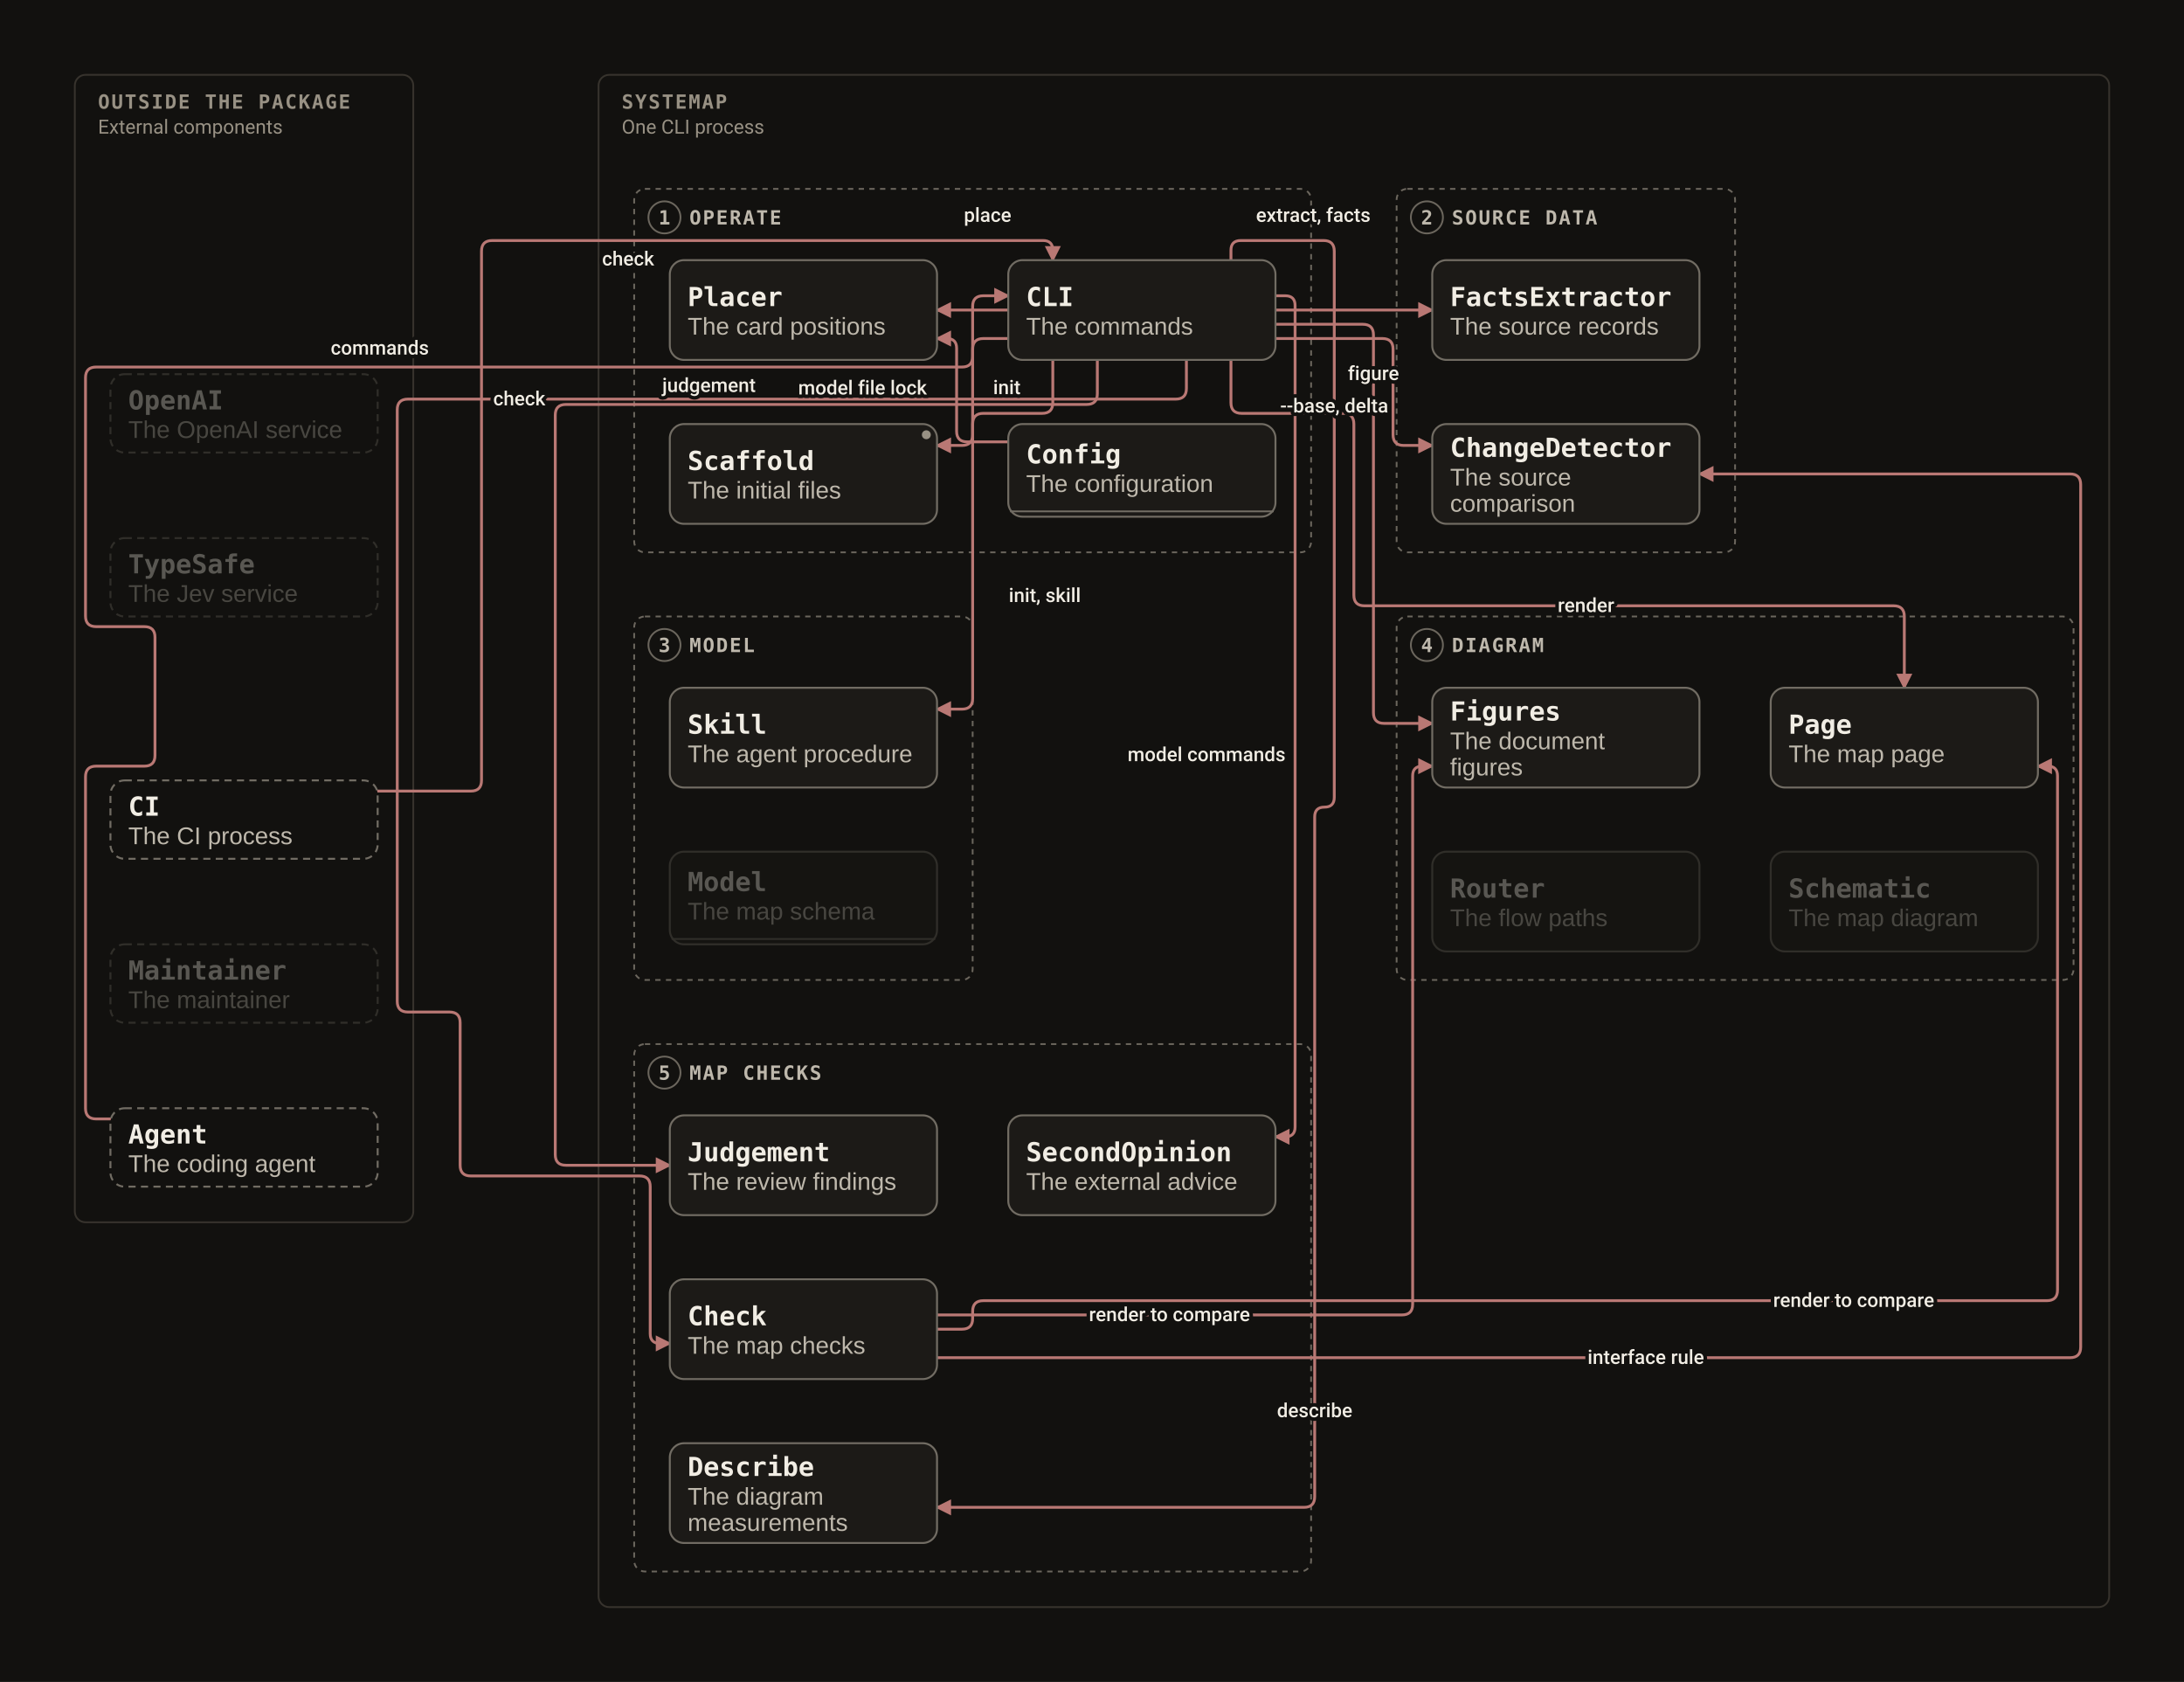
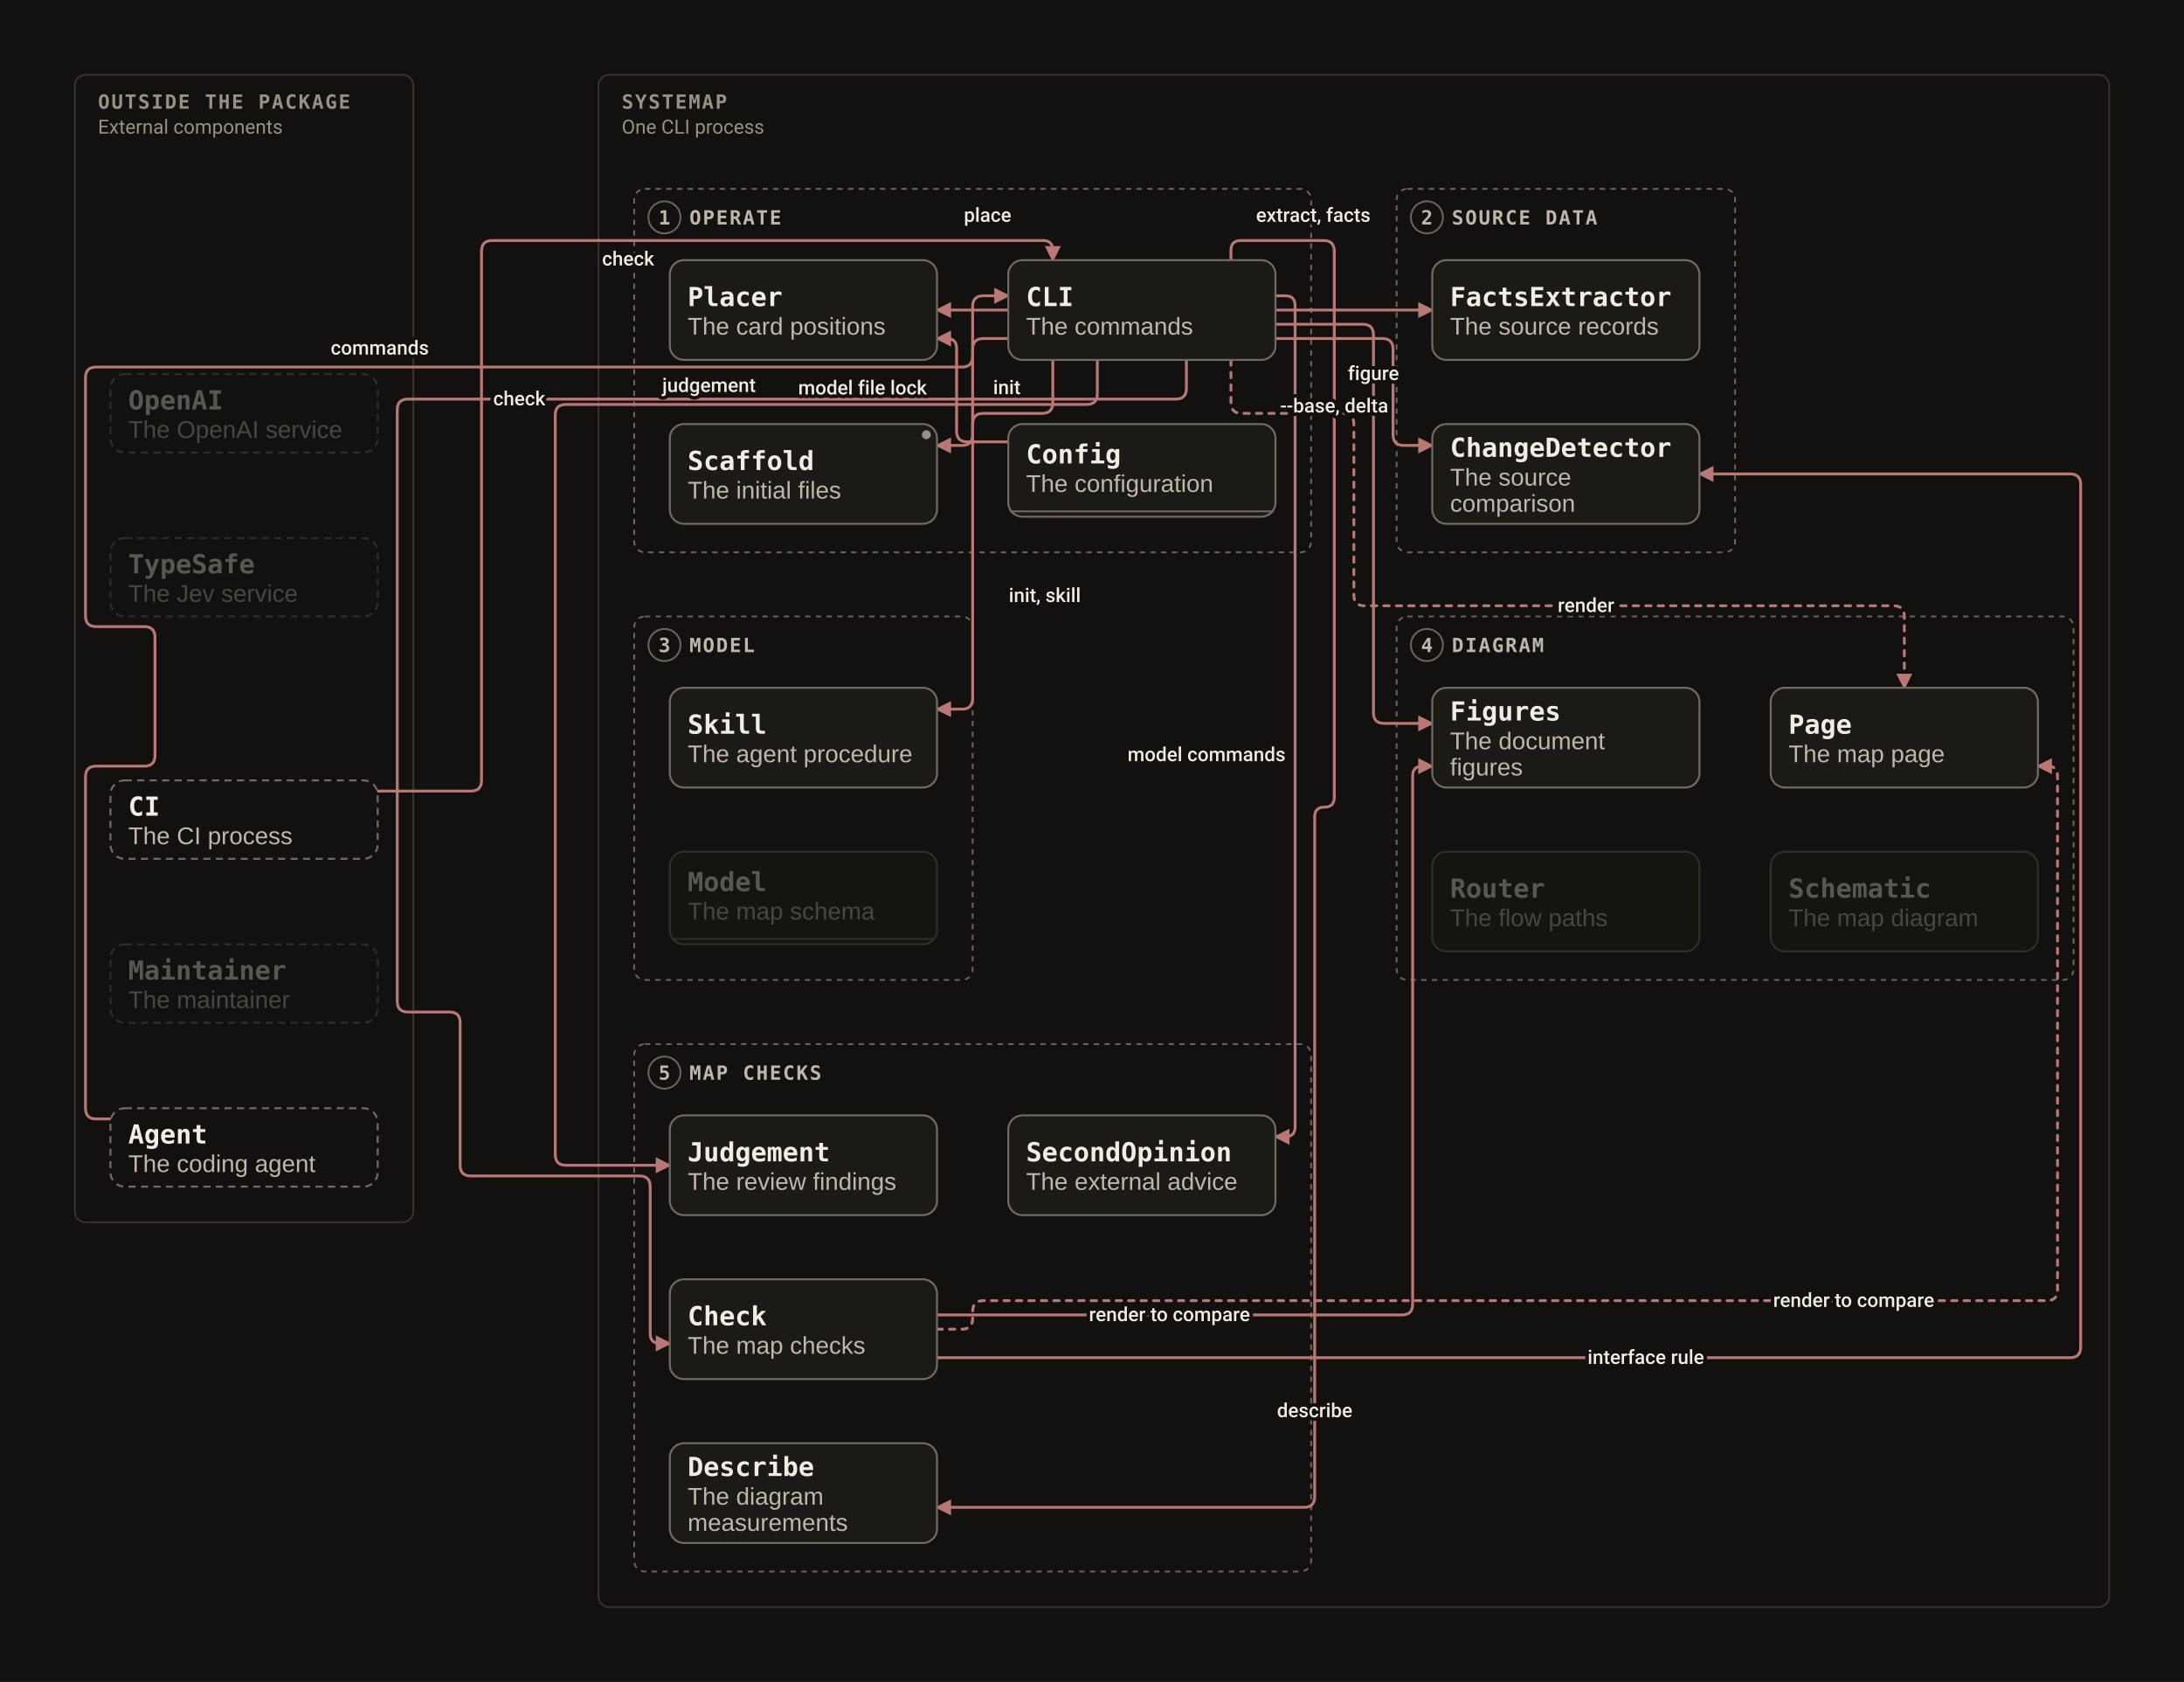
<svg xmlns="http://www.w3.org/2000/svg" id="lessonmap" class="scene" viewBox="-26 -26 1226 944" data-fit="-8.45 16 1166.5 860" data-grow="1.236" data-read="0.814" preserveAspectRatio="xMidYMid meet" tabindex="0" role="application" aria-label="Control flow: Which components cause other components to act? All component cards and only the flows of the Control flow layer. Each flow label gives its artifact.">
  <rect x="-26" y="-26" width="1226" height="944" fill="#12110F" />
  <defs>
    <marker id="lessonmap-m-l-structure" viewBox="0 0 8 8" refX="7" refY="4" markerUnits="userSpaceOnUse" markerWidth="9" markerHeight="9" orient="auto-start-reverse">
      <path d="M0,0 L8,4 L0,8 z" fill="#716C63" />
    </marker>
    <marker id="lessonmap-m-l-system" viewBox="0 0 8 8" refX="7" refY="4" markerUnits="userSpaceOnUse" markerWidth="9" markerHeight="9" orient="auto-start-reverse">
      <path d="M0,0 L8,4 L0,8 z" fill="#716C63" />
    </marker>
    <marker id="lessonmap-m-l-data" viewBox="0 0 8 8" refX="7" refY="4" markerUnits="userSpaceOnUse" markerWidth="9" markerHeight="9" orient="auto-start-reverse">
      <path d="M0,0 L8,4 L0,8 z" fill="#2CB59A" />
    </marker>
    <marker id="lessonmap-m-l-control" viewBox="0 0 8 8" refX="7" refY="4" markerUnits="userSpaceOnUse" markerWidth="9" markerHeight="9" orient="auto-start-reverse">
      <path d="M0,0 L8,4 L0,8 z" fill="#B97874" />
    </marker>
    <marker id="lessonmap-m-l-judge" viewBox="0 0 8 8" refX="7" refY="4" markerUnits="userSpaceOnUse" markerWidth="9" markerHeight="9" orient="auto-start-reverse">
      <path d="M0,0 L8,4 L0,8 z" fill="#8A8B22" />
    </marker>
    <marker id="lessonmap-m-change" viewBox="0 0 8 8" refX="7" refY="4" markerUnits="userSpaceOnUse" markerWidth="9" markerHeight="9" orient="auto-start-reverse">
      <path d="M0,0 L8,4 L0,8 z" fill="#D4675B" />
    </marker>
    <marker id="lessonmap-m-reach" viewBox="0 0 8 8" refX="7" refY="4" markerUnits="userSpaceOnUse" markerWidth="9" markerHeight="9" orient="auto-start-reverse">
      <path d="M0,0 L8,4 L0,8 z" fill="#D4675B" />
    </marker>
  </defs>
  <style>#lessonmap .node{cursor:pointer;outline:none;transition:opacity .16s ease-out}#lessonmap .node [data-part="job"] text{font-family:Arial,"Liberation Sans",Arimo,sans-serif;font-kerning:none;font-variant-ligatures:none}#lessonmap[data-live] .node.subject .node__box{stroke:var(--subject,#716C63)}#lessonmap[data-live] .node.subject rect.node__mark{stroke:var(--subject,#716C63)}#lessonmap[data-live] .node.subject path.node__mark{fill:var(--subject,#716C63)}#lessonmap .node.dim,#lessonmap .node.quiet{opacity:.32}#lessonmap .node__ring,#lessonmap .node__selection{display:none}#lessonmap .node__hl,#lessonmap .node__halo{display:none;pointer-events:none}#lessonmap .node__hl{fill:#1C1A17}#lessonmap .node__halo{fill:none;stroke:#F1EDE4;stroke-width:1.5;vector-effect:non-scaling-stroke}#lessonmap .node__box{transition:stroke .16s ease-out,stroke-width .16s ease-out}#lessonmap .node:not(.sel):not(.acts):hover .node__box{stroke-width:1.8}#lessonmap[data-live] .node:not(.sel):not(.acts):not(.endpoint):not(.subject):hover .node__box{stroke:#989184}#lessonmap .node.endpoint .node__box{stroke:#FCB442;stroke-width:2}#lessonmap .node.meas .node__box{stroke:#BEB8AC;stroke-width:2}#lessonmap .node.sel .node__box,#lessonmap .node.acts .node__box{stroke:#FCB442;stroke-width:3}#lessonmap .node.sel .node__hl,#lessonmap .node.acts .node__hl{display:inline}#lessonmap .node.peekend .node__halo{display:inline}#lessonmap .node:focus-visible .node__halo{display:inline;stroke-width:2}#lessonmap .flow,#lessonmap .flowtrace,#lessonmap .flowhl{vector-effect:non-scaling-stroke}#lessonmap .flow{stroke-width:1.6;stroke-opacity:1}#lessonmap .flow{cursor:pointer;pointer-events:stroke;outline:none;transition:opacity .12s ease-out,stroke-width .12s ease-out,visibility 0s}#lessonmap .flow.off:not(.peek),#lessonmap .flowlbl.off:not(.peek){opacity:0;visibility:hidden;pointer-events:none;transition:opacity .16s ease-out,visibility 0s linear .16s}#lessonmap .flow.peek{stroke-opacity:1;stroke-width:2.6}#lessonmap .flow.hot{stroke-opacity:1;stroke-width:2.6}#lessonmap.peeking .flow:not(.peek),#lessonmap.peeking .flowlbl:not(.peek){opacity:.35}#lessonmap .flowhl{fill:none;stroke:#FCB44200;stroke-width:12;stroke-linecap:round;stroke-linejoin:round;pointer-events:none}#lessonmap .flowdot{fill:#FCB442;stroke:#FCB4422E;stroke-width:10;paint-order:stroke;pointer-events:none}#lessonmap .flowtrace{stroke-width:2.6;pointer-events:none}#lessonmap .flowlbl{cursor:pointer;outline:none;transition:opacity .16s ease-out,visibility 0s}#lessonmap .flowlbl text{pointer-events:none;fill:#F1EDE4;stroke:#12110F}#lessonmap .flowlbl__chip{fill:#12110F;pointer-events:none}#lessonmap .flowlbl.hot text{fill:#FCB442;font-weight:600}#lessonmap .flowlbl.peek .flowlbl__chip{stroke:#37332D;stroke-width:1}#lessonmap .flowlbl.cueing{opacity:0}#lessonmap .flowlbl:focus-visible .flowlbl__hit{stroke:#F1EDE4;stroke-width:1.5}#lessonmap{width:100%;height:auto;display:block;overflow:hidden;touch-action:none;cursor:grab}#lessonmap.panning{cursor:grabbing}#lessonmap .zone__h{cursor:zoom-in;-webkit-user-select:none;user-select:none}@media print{#lessonmap .view{transform:none!important}}:root[data-reduce-motion=true] #lessonmap *{transition:none!important;animation:none!important}@media (prefers-reduced-motion:reduce){:root:not([data-reduce-motion]) #lessonmap *{transition:none!important;animation:none!important}}</style>
  <g class="view">
    <rect x="16" y="16" width="190" height="644" rx="6" fill="none" stroke="#37332D" stroke-width="1" vector-effect="non-scaling-stroke" />
    <g class="box__h" data-at="16 16 190">
      <text x="29.0" y="35.0" class="t0">OUTSIDE THE PACKAGE</text>
      <text x="29.0" y="49.0" class="t1">External components</text>
    </g>
    <rect x="310" y="16" width="848" height="860" rx="6" fill="none" stroke="#37332D" stroke-width="1" vector-effect="non-scaling-stroke" />
    <g class="box__h" data-at="310 16 848">
      <text x="323.0" y="35.0" class="t0">SYSTEMAP</text>
      <text x="323.0" y="49.0" class="t1">One CLI process</text>
    </g>
    <g data-part="zones">
      <rect x="330" y="80" width="380" height="204" rx="6" fill="none" stroke="#6B665D" stroke-width="1" stroke-dasharray="3 3" vector-effect="non-scaling-stroke" />
      <g class="zone__h" data-zone="operate" data-at="330 96 380">
        <circle cx="347" cy="96" r="9" fill="#12110F" stroke="#6B665D" stroke-width="1" vector-effect="non-scaling-stroke" />
        <text x="347.0" y="100.0" class="t2">1</text>
        <text x="361.0" y="100.0" class="t3">OPERATE</text>
      </g>
      <rect x="758" y="80" width="190" height="204" rx="6" fill="none" stroke="#6B665D" stroke-width="1" stroke-dasharray="3 3" vector-effect="non-scaling-stroke" />
      <g class="zone__h" data-zone="gather" data-at="758 96 190">
        <circle cx="775" cy="96" r="9" fill="#12110F" stroke="#6B665D" stroke-width="1" vector-effect="non-scaling-stroke" />
        <text x="775.0" y="100.0" class="t2">2</text>
        <text x="789.0" y="100.0" class="t3">SOURCE DATA</text>
      </g>
      <rect x="330" y="320" width="190" height="204" rx="6" fill="none" stroke="#6B665D" stroke-width="1" stroke-dasharray="3 3" vector-effect="non-scaling-stroke" />
      <g class="zone__h" data-zone="mean" data-at="330 336 190">
        <circle cx="347" cy="336" r="9" fill="#12110F" stroke="#6B665D" stroke-width="1" vector-effect="non-scaling-stroke" />
        <text x="347.0" y="340.0" class="t2">3</text>
        <text x="361.0" y="340.0" class="t3">MODEL</text>
      </g>
      <rect x="758" y="320" width="380" height="204" rx="6" fill="none" stroke="#6B665D" stroke-width="1" stroke-dasharray="3 3" vector-effect="non-scaling-stroke" />
      <g class="zone__h" data-zone="draw" data-at="758 336 380">
        <circle cx="775" cy="336" r="9" fill="#12110F" stroke="#6B665D" stroke-width="1" vector-effect="non-scaling-stroke" />
        <text x="775.0" y="340.0" class="t2">4</text>
        <text x="789.0" y="340.0" class="t3">DIAGRAM</text>
      </g>
      <rect x="330" y="560" width="380" height="296" rx="6" fill="none" stroke="#6B665D" stroke-width="1" stroke-dasharray="3 3" vector-effect="non-scaling-stroke" />
      <g class="zone__h" data-zone="keep" data-at="330 576 380">
        <circle cx="347" cy="576" r="9" fill="#12110F" stroke="#6B665D" stroke-width="1" vector-effect="non-scaling-stroke" />
        <text x="347.0" y="580.0" class="t2">5</text>
        <text x="361.0" y="580.0" class="t3">MAP CHECKS</text>
      </g>
    </g>
    <g data-part="flow">
      <path id="lessonmap-f0" class="flow" data-edge="0" data-from="Agent" data-to="CLI" data-art="commands" data-kind="control" data-layer="control" data-evidence="external" role="button" tabindex="0" aria-pressed="false" aria-label="Examine commands: Agent to CLI, control, external" d="M 36.0 602.0 L 28.0 602.0 Q 22.0 602.0 22.0 596.0 L 22.0 410.0 Q 22.0 404.0 28.0 404.0 L 55.0 404.0 Q 61.0 404.0 61.0 398.0 L 61.0 331.7 Q 61.0 325.7 55.0 325.7 L 28.0 325.7 Q 22.0 325.7 22.0 319.7 L 22.0 186.0 Q 22.0 180.0 28.0 180.0 L 514.0 180.0 Q 520.0 180.0 520.0 174.0 L 520.0 146.0 Q 520.0 140.0 526.0 140.0 L 540.0 140.0" fill="none" stroke="#B97874" vector-effect="non-scaling-stroke" stroke-width="1.6" stroke-linecap="round" marker-end="url(#lessonmap-m-l-control)" />
      <path id="lessonmap-f1" class="flow" data-edge="1" data-from="CI" data-to="CLI" data-art="check" data-kind="control" data-layer="control" data-evidence="external" role="button" tabindex="0" aria-pressed="false" aria-label="Examine check: CI to CLI, control, external" d="M 186.0 418.0 L 238.3 418.0 Q 244.3 418.0 244.3 412.0 L 244.3 115.0 Q 244.3 109.0 250.3 109.0 L 559.5 109.0 Q 565.0 109.0 565.0 114.5 L 565.0 120.0" fill="none" stroke="#B97874" vector-effect="non-scaling-stroke" stroke-width="1.6" stroke-linecap="round" marker-end="url(#lessonmap-m-l-control)" />
      <path id="lessonmap-f2" class="flow" data-edge="2" data-from="CLI" data-to="Scaffold" data-art="init" data-kind="control" data-layer="control" data-evidence="observed" role="button" tabindex="0" aria-pressed="false" aria-label="Examine init: CLI to Scaffold, control, current source review" d="M 540.0 164.0 L 526.0 164.0 Q 520.0 164.0 520.0 170.0 L 520.0 218.0 Q 520.0 224.0 514.0 224.0 L 500.0 224.0" fill="none" stroke="#B97874" vector-effect="non-scaling-stroke" stroke-width="1.6" stroke-linecap="round" marker-end="url(#lessonmap-m-l-control)" />
      <path id="lessonmap-f3" class="flow" data-edge="3" data-from="CLI" data-to="Placer" data-art="place" data-kind="control" data-layer="control" data-evidence="observed" role="button" tabindex="0" aria-pressed="false" aria-label="Examine place: CLI to Placer, control, current source review" d="M 540.0 148.0 L 500.0 148.0" fill="none" stroke="#B97874" vector-effect="non-scaling-stroke" stroke-width="1.6" stroke-linecap="round" marker-end="url(#lessonmap-m-l-control)" />
      <path id="lessonmap-f4" class="flow" data-edge="4" data-from="CLI" data-to="Skill" data-art="init, skill" data-kind="control" data-layer="control" data-evidence="observed" role="button" tabindex="0" aria-pressed="false" aria-label="Examine init, skill: CLI to Skill, control, current source review" d="M 565.0 176.0 L 565.0 200.0 Q 565.0 206.0 559.0 206.0 L 526.0 206.0 Q 520.0 206.0 520.0 212.0 L 520.0 366.0 Q 520.0 372.0 514.0 372.0 L 500.0 372.0" fill="none" stroke="#B97874" vector-effect="non-scaling-stroke" stroke-width="1.6" stroke-linecap="round" marker-end="url(#lessonmap-m-l-control)" />
      <path id="lessonmap-f5" class="flow" data-edge="5" data-from="CLI" data-to="FactsExtractor" data-art="extract, facts" data-kind="control" data-layer="control" data-evidence="observed" role="button" tabindex="0" aria-pressed="false" aria-label="Examine extract, facts: CLI to FactsExtractor, control, current source review" d="M 690.0 148.0 L 778.0 148.0" fill="none" stroke="#B97874" vector-effect="non-scaling-stroke" stroke-width="1.6" stroke-linecap="round" marker-end="url(#lessonmap-m-l-control)" />
      <path id="lessonmap-f6" class="flow" data-edge="6" data-from="CLI" data-to="Check" data-art="check" data-kind="control" data-layer="control" data-evidence="observed" role="button" tabindex="0" aria-pressed="false" aria-label="Examine check: CLI to Check, control, current source review" d="M 640.0 176.0 L 640.0 192.0 Q 640.0 198.0 634.0 198.0 L 203.0 198.0 Q 197.0 198.0 197.0 204.0 L 197.0 536.0 Q 197.0 542.0 203.0 542.0 L 226.3 542.0 Q 232.3 542.0 232.3 548.0 L 232.3 628.0 Q 232.3 634.0 238.3 634.0 L 333.0 634.0 Q 339.0 634.0 339.0 640.0 L 339.0 722.5 Q 339.0 728.0 344.5 728.0 L 350.0 728.0" fill="none" stroke="#B97874" vector-effect="non-scaling-stroke" stroke-width="1.6" stroke-linecap="round" marker-end="url(#lessonmap-m-l-control)" />
      <path id="lessonmap-f7" class="flow" data-edge="7" data-from="CLI" data-to="ChangeDetector" data-art="--base, delta" data-kind="control" data-layer="control" data-evidence="observed" role="button" tabindex="0" aria-pressed="false" aria-label="Examine --base, delta: CLI to ChangeDetector, control, current source review" d="M 690.0 164.0 L 750.0 164.0 Q 756.0 164.0 756.0 170.0 L 756.0 218.0 Q 756.0 224.0 762.0 224.0 L 778.0 224.0" fill="none" stroke="#B97874" vector-effect="non-scaling-stroke" stroke-width="1.6" stroke-linecap="round" marker-end="url(#lessonmap-m-l-control)" />
-       <path id="lessonmap-f8" class="flow" data-edge="8" data-from="CLI" data-to="Page" data-art="render" data-kind="control" data-layer="control" data-evidence="observed" role="button" tabindex="0" aria-pressed="false" aria-label="Examine render: CLI to Page, control, current source review" d="M 665.0 176.0 L 665.0 200.0 Q 665.0 206.0 671.0 206.0 L 728.0 206.0 Q 734.0 206.0 734.0 212.0 L 734.0 308.0 Q 734.0 314.0 740.0 314.0 L 1037.0 314.0 Q 1043.0 314.0 1043.0 320.0 L 1043.0 360.0" fill="none" stroke="#B97874" vector-effect="non-scaling-stroke" stroke-width="1.6" stroke-linecap="round" marker-end="url(#lessonmap-m-l-control)" />
+       <path id="lessonmap-f8" class="flow" data-edge="8" data-from="CLI" data-to="Page" data-art="render" data-kind="control" data-layer="control" data-evidence="structural" role="button" tabindex="0" aria-pressed="false" aria-label="Examine render: CLI to Page, control, structural" d="M 665.0 176.0 L 665.0 200.0 Q 665.0 206.0 671.0 206.0 L 728.0 206.0 Q 734.0 206.0 734.0 212.0 L 734.0 308.0 Q 734.0 314.0 740.0 314.0 L 1037.0 314.0 Q 1043.0 314.0 1043.0 320.0 L 1043.0 360.0" fill="none" stroke="#B97874" vector-effect="non-scaling-stroke" stroke-width="1.6" stroke-linecap="round" stroke-dasharray="3 4" marker-end="url(#lessonmap-m-l-control)" />
      <path id="lessonmap-f9" class="flow" data-edge="9" data-from="CLI" data-to="Figures" data-art="figure" data-kind="control" data-layer="control" data-evidence="observed" role="button" tabindex="0" aria-pressed="false" aria-label="Examine figure: CLI to Figures, control, current source review" d="M 690.0 156.0 L 739.0 156.0 Q 745.0 156.0 745.0 162.0 L 745.0 374.0 Q 745.0 380.0 751.0 380.0 L 778.0 380.0" fill="none" stroke="#B97874" vector-effect="non-scaling-stroke" stroke-width="1.6" stroke-linecap="round" marker-end="url(#lessonmap-m-l-control)" />
      <path id="lessonmap-f10" class="flow" data-edge="10" data-from="CLI" data-to="Judgement" data-art="judgement" data-kind="control" data-layer="control" data-evidence="observed" role="button" tabindex="0" aria-pressed="false" aria-label="Examine judgement: CLI to Judgement, control, current source review" d="M 590.0 176.0 L 590.0 195.0 Q 590.0 201.0 584.0 201.0 L 291.7 201.0 Q 285.7 201.0 285.7 207.0 L 285.7 622.0 Q 285.7 628.0 291.7 628.0 L 350.0 628.0" fill="none" stroke="#B97874" vector-effect="non-scaling-stroke" stroke-width="1.6" stroke-linecap="round" marker-end="url(#lessonmap-m-l-control)" />
      <path id="lessonmap-f11" class="flow" data-edge="11" data-from="CLI" data-to="Describe" data-art="describe" data-kind="control" data-layer="control" data-evidence="observed" role="button" tabindex="0" aria-pressed="false" aria-label="Examine describe: CLI to Describe, control, current source review" d="M 665.0 120.0 L 665.0 114.5 Q 665.0 109.0 670.5 109.0 L 717.0 109.0 Q 723.0 109.0 723.0 115.0 L 723.0 421.5 Q 723.0 427.0 717.5 427.0 L 717.5 427.0 Q 712.0 427.0 712.0 432.5 L 712.0 814.0 Q 712.0 820.0 706.0 820.0 L 500.0 820.0" fill="none" stroke="#B97874" vector-effect="non-scaling-stroke" stroke-width="1.6" stroke-linecap="round" marker-end="url(#lessonmap-m-l-control)" />
      <path id="lessonmap-f12" class="flow" data-edge="12" data-from="CLI" data-to="SecondOpinion" data-art="model commands" data-kind="control" data-layer="control" data-evidence="observed" role="button" tabindex="0" aria-pressed="false" aria-label="Examine model commands: CLI to SecondOpinion, control, current source review" d="M 690.0 140.0 L 695.5 140.0 Q 701.0 140.0 701.0 145.5 L 701.0 606.5 Q 701.0 612.0 695.5 612.0 L 690.0 612.0" fill="none" stroke="#B97874" vector-effect="non-scaling-stroke" stroke-width="1.6" stroke-linecap="round" marker-end="url(#lessonmap-m-l-control)" />
-       <path id="lessonmap-f13" class="flow" data-edge="13" data-from="Check" data-to="Page" data-art="render to compare" data-kind="control" data-layer="control" data-evidence="observed" role="button" tabindex="0" aria-pressed="false" aria-label="Examine render to compare: Check to Page, control, current source review" d="M 500.0 720.0 L 514.0 720.0 Q 520.0 720.0 520.0 714.0 L 520.0 710.0 Q 520.0 704.0 526.0 704.0 L 1123.0 704.0 Q 1129.0 704.0 1129.0 698.0 L 1129.0 409.5 Q 1129.0 404.0 1123.5 404.0 L 1118.0 404.0" fill="none" stroke="#B97874" vector-effect="non-scaling-stroke" stroke-width="1.6" stroke-linecap="round" marker-end="url(#lessonmap-m-l-control)" />
+       <path id="lessonmap-f13" class="flow" data-edge="13" data-from="Check" data-to="Page" data-art="render to compare" data-kind="control" data-layer="control" data-evidence="structural" role="button" tabindex="0" aria-pressed="false" aria-label="Examine render to compare: Check to Page, control, structural" d="M 500.0 720.0 L 514.0 720.0 Q 520.0 720.0 520.0 714.0 L 520.0 710.0 Q 520.0 704.0 526.0 704.0 L 1123.0 704.0 Q 1129.0 704.0 1129.0 698.0 L 1129.0 409.5 Q 1129.0 404.0 1123.5 404.0 L 1118.0 404.0" fill="none" stroke="#B97874" vector-effect="non-scaling-stroke" stroke-width="1.6" stroke-linecap="round" stroke-dasharray="3 4" marker-end="url(#lessonmap-m-l-control)" />
      <path id="lessonmap-f14" class="flow" data-edge="14" data-from="Check" data-to="Figures" data-art="render to compare" data-kind="control" data-layer="control" data-evidence="observed" role="button" tabindex="0" aria-pressed="false" aria-label="Examine render to compare: Check to Figures, control, current source review" d="M 500.0 712.0 L 761.0 712.0 Q 767.0 712.0 767.0 706.0 L 767.0 409.5 Q 767.0 404.0 772.5 404.0 L 778.0 404.0" fill="none" stroke="#B97874" vector-effect="non-scaling-stroke" stroke-width="1.6" stroke-linecap="round" marker-end="url(#lessonmap-m-l-control)" />
      <path id="lessonmap-f15" class="flow" data-edge="15" data-from="Check" data-to="ChangeDetector" data-art="interface rule" data-kind="control" data-layer="control" data-evidence="observed" role="button" tabindex="0" aria-pressed="false" aria-label="Examine interface rule: Check to ChangeDetector, control, current source review" d="M 500.0 736.0 L 1136.0 736.0 Q 1142.0 736.0 1142.0 730.0 L 1142.0 246.0 Q 1142.0 240.0 1136.0 240.0 L 928.0 240.0" fill="none" stroke="#B97874" vector-effect="non-scaling-stroke" stroke-width="1.6" stroke-linecap="round" marker-end="url(#lessonmap-m-l-control)" />
      <path id="lessonmap-f52" class="flow" data-edge="52" data-from="Config" data-to="Placer" data-art="model file lock" data-kind="control" data-layer="control" data-evidence="observed" role="button" tabindex="0" aria-pressed="false" aria-label="Examine model file lock: Config to Placer, control, current source review" d="M 540.0 222.0 L 517.0 222.0 Q 511.0 222.0 511.0 216.0 L 511.0 169.5 Q 511.0 164.0 505.5 164.0 L 500.0 164.0" fill="none" stroke="#B97874" vector-effect="non-scaling-stroke" stroke-width="1.6" stroke-linecap="round" marker-end="url(#lessonmap-m-l-control)" />
    </g>
    <g class="node built" data-id="Placer" data-kind="component" data-state="built" data-region="operate" role="button" tabindex="0" aria-label="Placer, The card positions, source recorded">
      <rect class="node__box" x="350.0" y="120.0" width="150.0" height="56.0" rx="8.0" fill="#1C1A17" stroke="#716C63" stroke-width="1.1" />
      <rect class="node__ring" x="353.0" y="123.0" width="144.0" height="50.0" rx="7.0" />
      <rect class="node__selection" x="355.0" y="127.0" width="1" height="42.0" fill="#FCB442" />
      <text x="360.0" y="145.8" class="t5">Placer</text>
      <g data-part="job">
        <text x="360.0" y="161.8" class="t6">The card positions</text>
      </g>
    </g>
    <g class="node built" data-id="CLI" data-kind="component" data-state="built" data-region="operate" role="button" tabindex="0" aria-label="CLI, The commands, source recorded">
      <rect class="node__box" x="540.0" y="120.0" width="150.0" height="56.0" rx="8.0" fill="#1C1A17" stroke="#716C63" stroke-width="1.1" />
      <rect class="node__ring" x="543.0" y="123.0" width="144.0" height="50.0" rx="7.0" />
      <rect class="node__selection" x="545.0" y="127.0" width="1" height="42.0" fill="#FCB442" />
      <text x="550.0" y="145.8" class="t5">CLI</text>
      <g data-part="job">
        <text x="550.0" y="161.8" class="t6">The commands</text>
      </g>
    </g>
    <g class="node built" data-id="FactsExtractor" data-kind="component" data-state="built" data-region="gather" role="button" tabindex="0" aria-label="FactsExtractor, The source records, source recorded">
      <rect class="node__box" x="778.0" y="120.0" width="150.0" height="56.0" rx="8.0" fill="#1C1A17" stroke="#716C63" stroke-width="1.1" />
      <rect class="node__ring" x="781.0" y="123.0" width="144.0" height="50.0" rx="7.0" />
      <rect class="node__selection" x="783.0" y="127.0" width="1" height="42.0" fill="#FCB442" />
      <text x="788.0" y="145.8" class="t5">FactsExtractor</text>
      <g data-part="job">
        <text x="788.0" y="161.8" class="t6">The source records</text>
      </g>
    </g>
    <g class="node actor quiet" data-id="OpenAI" data-kind="actor" data-state="built" data-region="outside" role="button" tabindex="0" aria-label="OpenAI, The OpenAI service, outside">
      <rect class="node__box" x="36.0" y="184.0" width="150.0" height="44.0" rx="8.0" fill="#12110F" stroke="#716C63" stroke-width="1.1" stroke-dasharray="4 3" />
      <rect class="node__ring" x="39.0" y="187.0" width="144.0" height="38.0" rx="7.0" />
      <rect class="node__selection" x="41.0" y="191.0" width="1" height="30.0" fill="#FCB442" />
      <text x="46.0" y="203.8" class="t5">OpenAI</text>
      <g data-part="job">
        <text x="46.0" y="219.8" class="t6">The OpenAI service</text>
      </g>
    </g>
    <g class="node built" data-id="Scaffold" data-kind="component" data-state="built" data-region="operate" role="button" tabindex="0" aria-label="Scaffold, The initial files, source recorded">
      <rect class="node__box" x="350.0" y="212.0" width="150.0" height="56.0" rx="8.0" fill="#1C1A17" stroke="#716C63" stroke-width="1.1" />
      <rect class="node__ring" x="353.0" y="215.0" width="144.0" height="50.0" rx="7.0" />
      <rect class="node__selection" x="355.0" y="219.0" width="1" height="42.0" fill="#FCB442" />
      <text x="360.0" y="237.8" class="t5">Scaffold</text>
      <g class="node__note" aria-label="Note: Does not replace files. To change the pinned workflow, write its version in the workflow file.">
        <circle cx="494.0" cy="218.0" r="2.5" fill="#989184" />
      </g>
      <g data-part="job">
        <text x="360.0" y="253.8" class="t6">The initial files</text>
      </g>
    </g>
    <g class="node built" data-id="Config" data-kind="store" data-state="built" data-region="operate" role="button" tabindex="0" aria-label="Config, The configuration, source recorded">
      <rect class="node__box" x="540.0" y="212.0" width="150.0" height="52.0" rx="8.0" fill="#1C1A17" stroke="#716C63" stroke-width="1.1" />
      <rect class="node__ring" x="543.0" y="215.0" width="144.0" height="46.0" rx="7.0" />
      <rect class="node__selection" x="545.0" y="219.0" width="1" height="38.0" fill="#FCB442" />
      <text x="550.0" y="234.1" class="t5">Config</text>
      <line class="node__base" x1="541.0" y1="261.0" x2="689.0" y2="261.0" stroke="#716C63" stroke-width="1" />
      <g data-part="job">
        <text x="550.0" y="250.1" class="t6">The configuration</text>
      </g>
    </g>
    <g class="node built" data-id="ChangeDetector" data-kind="component" data-state="built" data-region="gather" role="button" tabindex="0" aria-label="ChangeDetector, The source comparison, source recorded">
      <rect class="node__box" x="778.0" y="212.0" width="150.0" height="56.0" rx="8.0" fill="#1C1A17" stroke="#716C63" stroke-width="1.1" />
      <rect class="node__ring" x="781.0" y="215.0" width="144.0" height="50.0" rx="7.0" />
      <rect class="node__selection" x="783.0" y="219.0" width="1" height="42.0" fill="#FCB442" />
      <text x="788.0" y="230.4" class="t5">ChangeDetector</text>
      <g data-part="job">
        <text x="788.0" y="246.5" class="t6">The source</text>
        <text x="788.0" y="261.2" class="t6">comparison</text>
      </g>
    </g>
    <g class="node actor quiet" data-id="TypeSafe" data-kind="actor" data-state="built" data-region="outside" role="button" tabindex="0" aria-label="TypeSafe, The Jev service, outside">
      <rect class="node__box" x="36.0" y="276.0" width="150.0" height="44.0" rx="8.0" fill="#12110F" stroke="#716C63" stroke-width="1.1" stroke-dasharray="4 3" />
      <rect class="node__ring" x="39.0" y="279.0" width="144.0" height="38.0" rx="7.0" />
      <rect class="node__selection" x="41.0" y="283.0" width="1" height="30.0" fill="#FCB442" />
      <text x="46.0" y="295.8" class="t5">TypeSafe</text>
      <g data-part="job">
        <text x="46.0" y="311.8" class="t6">The Jev service</text>
      </g>
    </g>
    <g class="node built" data-id="Skill" data-kind="component" data-state="built" data-region="mean" role="button" tabindex="0" aria-label="Skill, The agent procedure, source recorded">
      <rect class="node__box" x="350.0" y="360.0" width="150.0" height="56.0" rx="8.0" fill="#1C1A17" stroke="#716C63" stroke-width="1.1" />
      <rect class="node__ring" x="353.0" y="363.0" width="144.0" height="50.0" rx="7.0" />
      <rect class="node__selection" x="355.0" y="367.0" width="1" height="42.0" fill="#FCB442" />
      <text x="360.0" y="385.8" class="t5">Skill</text>
      <g data-part="job">
        <text x="360.0" y="401.8" class="t6">The agent procedure</text>
      </g>
    </g>
    <g class="node built" data-id="Figures" data-kind="component" data-state="built" data-region="draw" role="button" tabindex="0" aria-label="Figures, The document figures, source recorded">
      <rect class="node__box" x="778.0" y="360.0" width="150.0" height="56.0" rx="8.0" fill="#1C1A17" stroke="#716C63" stroke-width="1.1" />
      <rect class="node__ring" x="781.0" y="363.0" width="144.0" height="50.0" rx="7.0" />
      <rect class="node__selection" x="783.0" y="367.0" width="1" height="42.0" fill="#FCB442" />
      <text x="788.0" y="378.4" class="t5">Figures</text>
      <g data-part="job">
        <text x="788.0" y="394.5" class="t6">The document</text>
        <text x="788.0" y="409.2" class="t6">figures</text>
      </g>
    </g>
    <g class="node built" data-id="Page" data-kind="component" data-state="built" data-region="draw" role="button" tabindex="0" aria-label="Page, The map page, source recorded">
      <rect class="node__box" x="968.0" y="360.0" width="150.0" height="56.0" rx="8.0" fill="#1C1A17" stroke="#716C63" stroke-width="1.1" />
      <rect class="node__ring" x="971.0" y="363.0" width="144.0" height="50.0" rx="7.0" />
      <rect class="node__selection" x="973.0" y="367.0" width="1" height="42.0" fill="#FCB442" />
      <text x="978.0" y="385.8" class="t5">Page</text>
      <g data-part="job">
        <text x="978.0" y="401.8" class="t6">The map page</text>
      </g>
    </g>
    <g class="node actor" data-id="CI" data-kind="actor" data-state="built" data-region="outside" role="button" tabindex="0" aria-label="CI, The CI process, outside">
      <rect class="node__box" x="36.0" y="412.0" width="150.0" height="44.0" rx="8.0" fill="#12110F" stroke="#716C63" stroke-width="1.1" stroke-dasharray="4 3" />
      <rect class="node__ring" x="39.0" y="415.0" width="144.0" height="38.0" rx="7.0" />
      <rect class="node__selection" x="41.0" y="419.0" width="1" height="30.0" fill="#FCB442" />
      <text x="46.0" y="431.8" class="t5">CI</text>
      <g data-part="job">
        <text x="46.0" y="447.8" class="t6">The CI process</text>
      </g>
    </g>
    <g class="node built quiet" data-id="Model" data-kind="store" data-state="built" data-region="mean" role="button" tabindex="0" aria-label="Model, The map schema, source recorded">
      <rect class="node__box" x="350.0" y="452.0" width="150.0" height="52.0" rx="8.0" fill="#1C1A17" stroke="#716C63" stroke-width="1.1" />
      <rect class="node__ring" x="353.0" y="455.0" width="144.0" height="46.0" rx="7.0" />
      <rect class="node__selection" x="355.0" y="459.0" width="1" height="38.0" fill="#FCB442" />
      <text x="360.0" y="474.1" class="t5">Model</text>
      <line class="node__base" x1="351.0" y1="501.0" x2="499.0" y2="501.0" stroke="#716C63" stroke-width="1" />
      <g data-part="job">
        <text x="360.0" y="490.1" class="t6">The map schema</text>
      </g>
    </g>
    <g class="node built quiet" data-id="Router" data-kind="component" data-state="built" data-region="draw" role="button" tabindex="0" aria-label="Router, The flow paths, source recorded">
      <rect class="node__box" x="778.0" y="452.0" width="150.0" height="56.0" rx="8.0" fill="#1C1A17" stroke="#716C63" stroke-width="1.1" />
      <rect class="node__ring" x="781.0" y="455.0" width="144.0" height="50.0" rx="7.0" />
      <rect class="node__selection" x="783.0" y="459.0" width="1" height="42.0" fill="#FCB442" />
      <text x="788.0" y="477.8" class="t5">Router</text>
      <g data-part="job">
        <text x="788.0" y="493.8" class="t6">The flow paths</text>
      </g>
    </g>
    <g class="node built quiet" data-id="Schematic" data-kind="component" data-state="built" data-region="draw" role="button" tabindex="0" aria-label="Schematic, The map diagram, source recorded">
      <rect class="node__box" x="968.0" y="452.0" width="150.0" height="56.0" rx="8.0" fill="#1C1A17" stroke="#716C63" stroke-width="1.1" />
      <rect class="node__ring" x="971.0" y="455.0" width="144.0" height="50.0" rx="7.0" />
      <rect class="node__selection" x="973.0" y="459.0" width="1" height="42.0" fill="#FCB442" />
      <text x="978.0" y="477.8" class="t5">Schematic</text>
      <g data-part="job">
        <text x="978.0" y="493.8" class="t6">The map diagram</text>
      </g>
    </g>
    <g class="node actor quiet" data-id="Maintainer" data-kind="actor" data-state="built" data-region="outside" role="button" tabindex="0" aria-label="Maintainer, The maintainer, outside">
      <rect class="node__box" x="36.0" y="504.0" width="150.0" height="44.0" rx="8.0" fill="#12110F" stroke="#716C63" stroke-width="1.1" stroke-dasharray="4 3" />
      <rect class="node__ring" x="39.0" y="507.0" width="144.0" height="38.0" rx="7.0" />
      <rect class="node__selection" x="41.0" y="511.0" width="1" height="30.0" fill="#FCB442" />
      <text x="46.0" y="523.8" class="t5">Maintainer</text>
      <g data-part="job">
        <text x="46.0" y="539.8" class="t6">The maintainer</text>
      </g>
    </g>
    <g class="node actor" data-id="Agent" data-kind="actor" data-state="built" data-region="outside" role="button" tabindex="0" aria-label="Agent, The coding agent, outside">
      <rect class="node__box" x="36.0" y="596.0" width="150.0" height="44.0" rx="8.0" fill="#12110F" stroke="#716C63" stroke-width="1.1" stroke-dasharray="4 3" />
      <rect class="node__ring" x="39.0" y="599.0" width="144.0" height="38.0" rx="7.0" />
      <rect class="node__selection" x="41.0" y="603.0" width="1" height="30.0" fill="#FCB442" />
      <text x="46.0" y="615.8" class="t5">Agent</text>
      <g data-part="job">
        <text x="46.0" y="631.8" class="t6">The coding agent</text>
      </g>
    </g>
    <g class="node built" data-id="Judgement" data-kind="component" data-state="built" data-region="keep" role="button" tabindex="0" aria-label="Judgement, The review findings, source recorded">
      <rect class="node__box" x="350.0" y="600.0" width="150.0" height="56.0" rx="8.0" fill="#1C1A17" stroke="#716C63" stroke-width="1.1" />
      <rect class="node__ring" x="353.0" y="603.0" width="144.0" height="50.0" rx="7.0" />
      <rect class="node__selection" x="355.0" y="607.0" width="1" height="42.0" fill="#FCB442" />
      <text x="360.0" y="625.8" class="t5">Judgement</text>
      <g data-part="job">
        <text x="360.0" y="641.8" class="t6">The review findings</text>
      </g>
    </g>
    <g class="node built" data-id="SecondOpinion" data-kind="component" data-state="built" data-region="keep" role="button" tabindex="0" aria-label="SecondOpinion, The external advice, source recorded">
      <rect class="node__box" x="540.0" y="600.0" width="150.0" height="56.0" rx="8.0" fill="#1C1A17" stroke="#716C63" stroke-width="1.1" />
      <rect class="node__ring" x="543.0" y="603.0" width="144.0" height="50.0" rx="7.0" />
      <rect class="node__selection" x="545.0" y="607.0" width="1" height="42.0" fill="#FCB442" />
      <text x="550.0" y="625.8" class="t5">SecondOpinion</text>
      <g data-part="job">
        <text x="550.0" y="641.8" class="t6">The external advice</text>
      </g>
    </g>
    <g class="node built" data-id="Check" data-kind="component" data-state="built" data-region="keep" role="button" tabindex="0" aria-label="Check, The map checks, source recorded">
      <rect class="node__box" x="350.0" y="692.0" width="150.0" height="56.0" rx="8.0" fill="#1C1A17" stroke="#716C63" stroke-width="1.1" />
      <rect class="node__ring" x="353.0" y="695.0" width="144.0" height="50.0" rx="7.0" />
      <rect class="node__selection" x="355.0" y="699.0" width="1" height="42.0" fill="#FCB442" />
      <text x="360.0" y="717.8" class="t5">Check</text>
      <g data-part="job">
        <text x="360.0" y="733.8" class="t6">The map checks</text>
      </g>
    </g>
    <g class="node built" data-id="Describe" data-kind="component" data-state="built" data-region="keep" role="button" tabindex="0" aria-label="Describe, The diagram measurements, source recorded">
      <rect class="node__box" x="350.0" y="784.0" width="150.0" height="56.0" rx="8.0" fill="#1C1A17" stroke="#716C63" stroke-width="1.1" />
      <rect class="node__ring" x="353.0" y="787.0" width="144.0" height="50.0" rx="7.0" />
      <rect class="node__selection" x="355.0" y="791.0" width="1" height="42.0" fill="#FCB442" />
      <text x="360.0" y="802.4" class="t5">Describe</text>
      <g data-part="job">
        <text x="360.0" y="818.5" class="t6">The diagram</text>
        <text x="360.0" y="833.2" class="t6">measurements</text>
      </g>
    </g>
    <g data-part="flow">
      <g class="flowlbl" data-edge="0" data-from="Agent" data-to="CLI" data-layer="control" role="button" tabindex="-1" aria-pressed="false" aria-label="Examine commands: Agent to CLI, control, external">
        <rect class="flowlbl__hit" x="159.76" y="157.0" width="54.8" height="25.0" rx="3" fill="transparent" />
        <text x="187.2" y="173.0" class="t4">commands</text>
      </g>
      <g class="flowlbl" data-edge="1" data-from="CI" data-to="CLI" data-layer="control" role="button" tabindex="-1" aria-pressed="false" aria-label="Examine check: CI to CLI, control, external">
        <rect class="flowlbl__hit" x="308.367" y="107.0" width="36.5" height="25.0" rx="3" fill="transparent" />
        <text x="326.6" y="123.0" class="t4">check</text>
      </g>
      <g class="flowlbl" data-edge="2" data-from="CLI" data-to="Scaffold" data-layer="control" role="button" tabindex="-1" aria-pressed="false" aria-label="Examine init: CLI to Scaffold, control, current source review">
        <rect class="flowlbl__hit" x="524.0" y="179.2" width="30.4" height="25.0" rx="3" fill="transparent" />
        <text x="539.2" y="195.2" class="t4">init</text>
      </g>
      <g class="flowlbl" data-edge="3" data-from="CLI" data-to="Placer" data-layer="control" role="button" tabindex="-1" aria-pressed="false" aria-label="Examine place: CLI to Placer, control, current source review">
        <rect class="flowlbl__hit" x="510.15" y="82.5" width="36.5" height="25.0" rx="3" fill="transparent" />
        <text x="528.4" y="98.5" class="t4">place</text>
      </g>
      <g class="flowlbl" data-edge="4" data-from="CLI" data-to="Skill" data-layer="control" role="button" tabindex="-1" aria-pressed="false" aria-label="Examine init, skill: CLI to Skill, control, current source review">
        <rect class="flowlbl__hit" x="524.0" y="295.85" width="73.1" height="25.0" rx="3" fill="transparent" />
        <text x="560.5" y="311.9" class="t4">init, skill</text>
      </g>
      <g class="flowlbl" data-edge="5" data-from="CLI" data-to="FactsExtractor" data-layer="control" role="button" tabindex="-1" aria-pressed="false" aria-label="Examine extract, facts: CLI to FactsExtractor, control, current source review">
        <rect class="flowlbl__hit" x="665.5" y="82.5" width="91.4" height="25.0" rx="3" fill="transparent" />
        <text x="711.2" y="98.5" class="t4">extract, facts</text>
      </g>
      <g class="flowlbl" data-edge="6" data-from="CLI" data-to="Check" data-layer="control" role="button" tabindex="-1" aria-pressed="false" aria-label="Examine check: CLI to Check, control, current source review">
        <rect class="flowlbl__hit" x="247.25" y="185.5" width="36.5" height="25.0" rx="3" fill="transparent" />
        <text x="265.5" y="201.5" class="t4">check</text>
      </g>
      <g class="flowlbl" data-edge="7" data-from="CLI" data-to="ChangeDetector" data-layer="control" role="button" tabindex="-1" aria-pressed="false" aria-label="Examine --base, delta: CLI to ChangeDetector, control, current source review">
        <rect class="flowlbl__hit" x="680.35" y="189.5" width="85.3" height="25.0" rx="3" fill="transparent" />
        <text x="723.0" y="205.5" class="t4">--base, delta</text>
      </g>
-       <g class="flowlbl" data-edge="8" data-from="CLI" data-to="Page" data-layer="control" role="button" tabindex="-1" aria-pressed="false" aria-label="Examine render: CLI to Page, control, current source review">
+       <g class="flowlbl" data-edge="8" data-from="CLI" data-to="Page" data-layer="control" role="button" tabindex="-1" aria-pressed="false" aria-label="Examine render: CLI to Page, control, structural">
        <rect class="flowlbl__hit" x="842.96" y="301.5" width="42.6" height="25.0" rx="3" fill="transparent" />
        <text x="864.3" y="317.5" class="t4">render</text>
      </g>
      <g class="flowlbl" data-edge="9" data-from="CLI" data-to="Figures" data-layer="control" role="button" tabindex="-1" aria-pressed="false" aria-label="Examine figure: CLI to Figures, control, current source review">
        <rect class="flowlbl__hit" x="723.7" y="171.35" width="42.6" height="25.0" rx="3" fill="transparent" />
        <text x="745.0" y="187.3" class="t4">figure</text>
      </g>
      <g class="flowlbl" data-edge="10" data-from="CLI" data-to="Judgement" data-layer="control" role="button" tabindex="-1" aria-pressed="false" aria-label="Examine judgement: CLI to Judgement, control, current source review">
        <rect class="flowlbl__hit" x="341.553" y="178.0" width="60.9" height="25.0" rx="3" fill="transparent" />
        <text x="372.0" y="194.0" class="t4">judgement</text>
      </g>
      <g class="flowlbl" data-edge="11" data-from="CLI" data-to="Describe" data-layer="control" role="button" tabindex="-1" aria-pressed="false" aria-label="Examine describe: CLI to Describe, control, current source review">
        <rect class="flowlbl__hit" x="684.6" y="753.4" width="54.8" height="25.0" rx="3" fill="transparent" />
        <text x="712.0" y="769.4" class="t4">describe</text>
      </g>
      <g class="flowlbl" data-edge="12" data-from="CLI" data-to="SecondOpinion" data-layer="control" role="button" tabindex="-1" aria-pressed="false" aria-label="Examine model commands: CLI to SecondOpinion, control, current source review">
        <rect class="flowlbl__hit" x="605.6" y="385.25" width="91.4" height="25.0" rx="3" fill="transparent" />
        <text x="651.3" y="401.2" class="t4">model commands</text>
      </g>
-       <g class="flowlbl" data-edge="13" data-from="Check" data-to="Page" data-layer="control" role="button" tabindex="-1" aria-pressed="false" aria-label="Examine render to compare: Check to Page, control, current source review">
+       <g class="flowlbl" data-edge="13" data-from="Check" data-to="Page" data-layer="control" role="button" tabindex="-1" aria-pressed="false" aria-label="Examine render to compare: Check to Page, control, structural">
        <rect class="flowlbl__hit" x="959.77" y="691.5" width="109.7" height="25.0" rx="3" fill="transparent" />
        <text x="1014.6" y="707.5" class="t4">render to compare</text>
      </g>
      <g class="flowlbl" data-edge="14" data-from="Check" data-to="Figures" data-layer="control" role="button" tabindex="-1" aria-pressed="false" aria-label="Examine render to compare: Check to Figures, control, current source review">
        <rect class="flowlbl__hit" x="575.65" y="699.5" width="109.7" height="25.0" rx="3" fill="transparent" />
        <text x="630.5" y="715.5" class="t4">render to compare</text>
      </g>
      <g class="flowlbl" data-edge="15" data-from="Check" data-to="ChangeDetector" data-layer="control" role="button" tabindex="-1" aria-pressed="false" aria-label="Examine interface rule: Check to ChangeDetector, control, current source review">
        <rect class="flowlbl__hit" x="852.19" y="723.5" width="91.4" height="25.0" rx="3" fill="transparent" />
        <text x="897.9" y="739.5" class="t4">interface rule</text>
      </g>
      <g class="flowlbl" data-edge="52" data-from="Config" data-to="Placer" data-layer="control" role="button" tabindex="-1" aria-pressed="false" aria-label="Examine model file lock: Config to Placer, control, current source review">
        <rect class="flowlbl__hit" x="409.5" y="179.45" width="97.5" height="25.0" rx="3" fill="transparent" />
        <text x="458.2" y="195.4" class="t4">model file lock</text>
      </g>
    </g>
    <g data-part="tags" />
  </g>
  <style>#lessonmap .t0{font-family:ui-monospace,"SF Mono",SFMono-Regular,"JetBrains Mono",Menlo,Consolas,monospace;font-size:11.0px;font-weight:600;fill:#989184;text-anchor:start;letter-spacing:.08em}#lessonmap .t1{font-family:"systemap Inter",system-ui,-apple-system,"Segoe UI",Roboto,"Helvetica Neue",Arial,sans-serif;font-size:11.0px;font-weight:400;fill:#989184;text-anchor:start}#lessonmap .t2{font-family:ui-monospace,"SF Mono",SFMono-Regular,"JetBrains Mono",Menlo,Consolas,monospace;font-size:11.0px;font-weight:600;fill:#BEB8AC;text-anchor:middle}#lessonmap .t3{font-family:ui-monospace,"SF Mono",SFMono-Regular,"JetBrains Mono",Menlo,Consolas,monospace;font-size:11.0px;font-weight:600;fill:#BEB8AC;text-anchor:start;letter-spacing:.08em}#lessonmap .t4{font-family:"systemap Inter",system-ui,-apple-system,"Segoe UI",Roboto,"Helvetica Neue",Arial,sans-serif;font-size:11.0px;font-weight:500;fill:#F1EDE4;text-anchor:middle;paint-order:stroke;stroke:#12110F;stroke-width:4;stroke-linejoin:round}#lessonmap .t5{font-family:ui-monospace,"SF Mono",SFMono-Regular,"JetBrains Mono",Menlo,Consolas,monospace;font-size:14.75px;font-weight:600;fill:#F1EDE4;text-anchor:start}#lessonmap .t6{font-family:"systemap Inter",system-ui,-apple-system,"Segoe UI",Roboto,"Helvetica Neue",Arial,sans-serif;font-size:13.6px;font-weight:400;fill:#BEB8AC;text-anchor:start}</style>
</svg>
